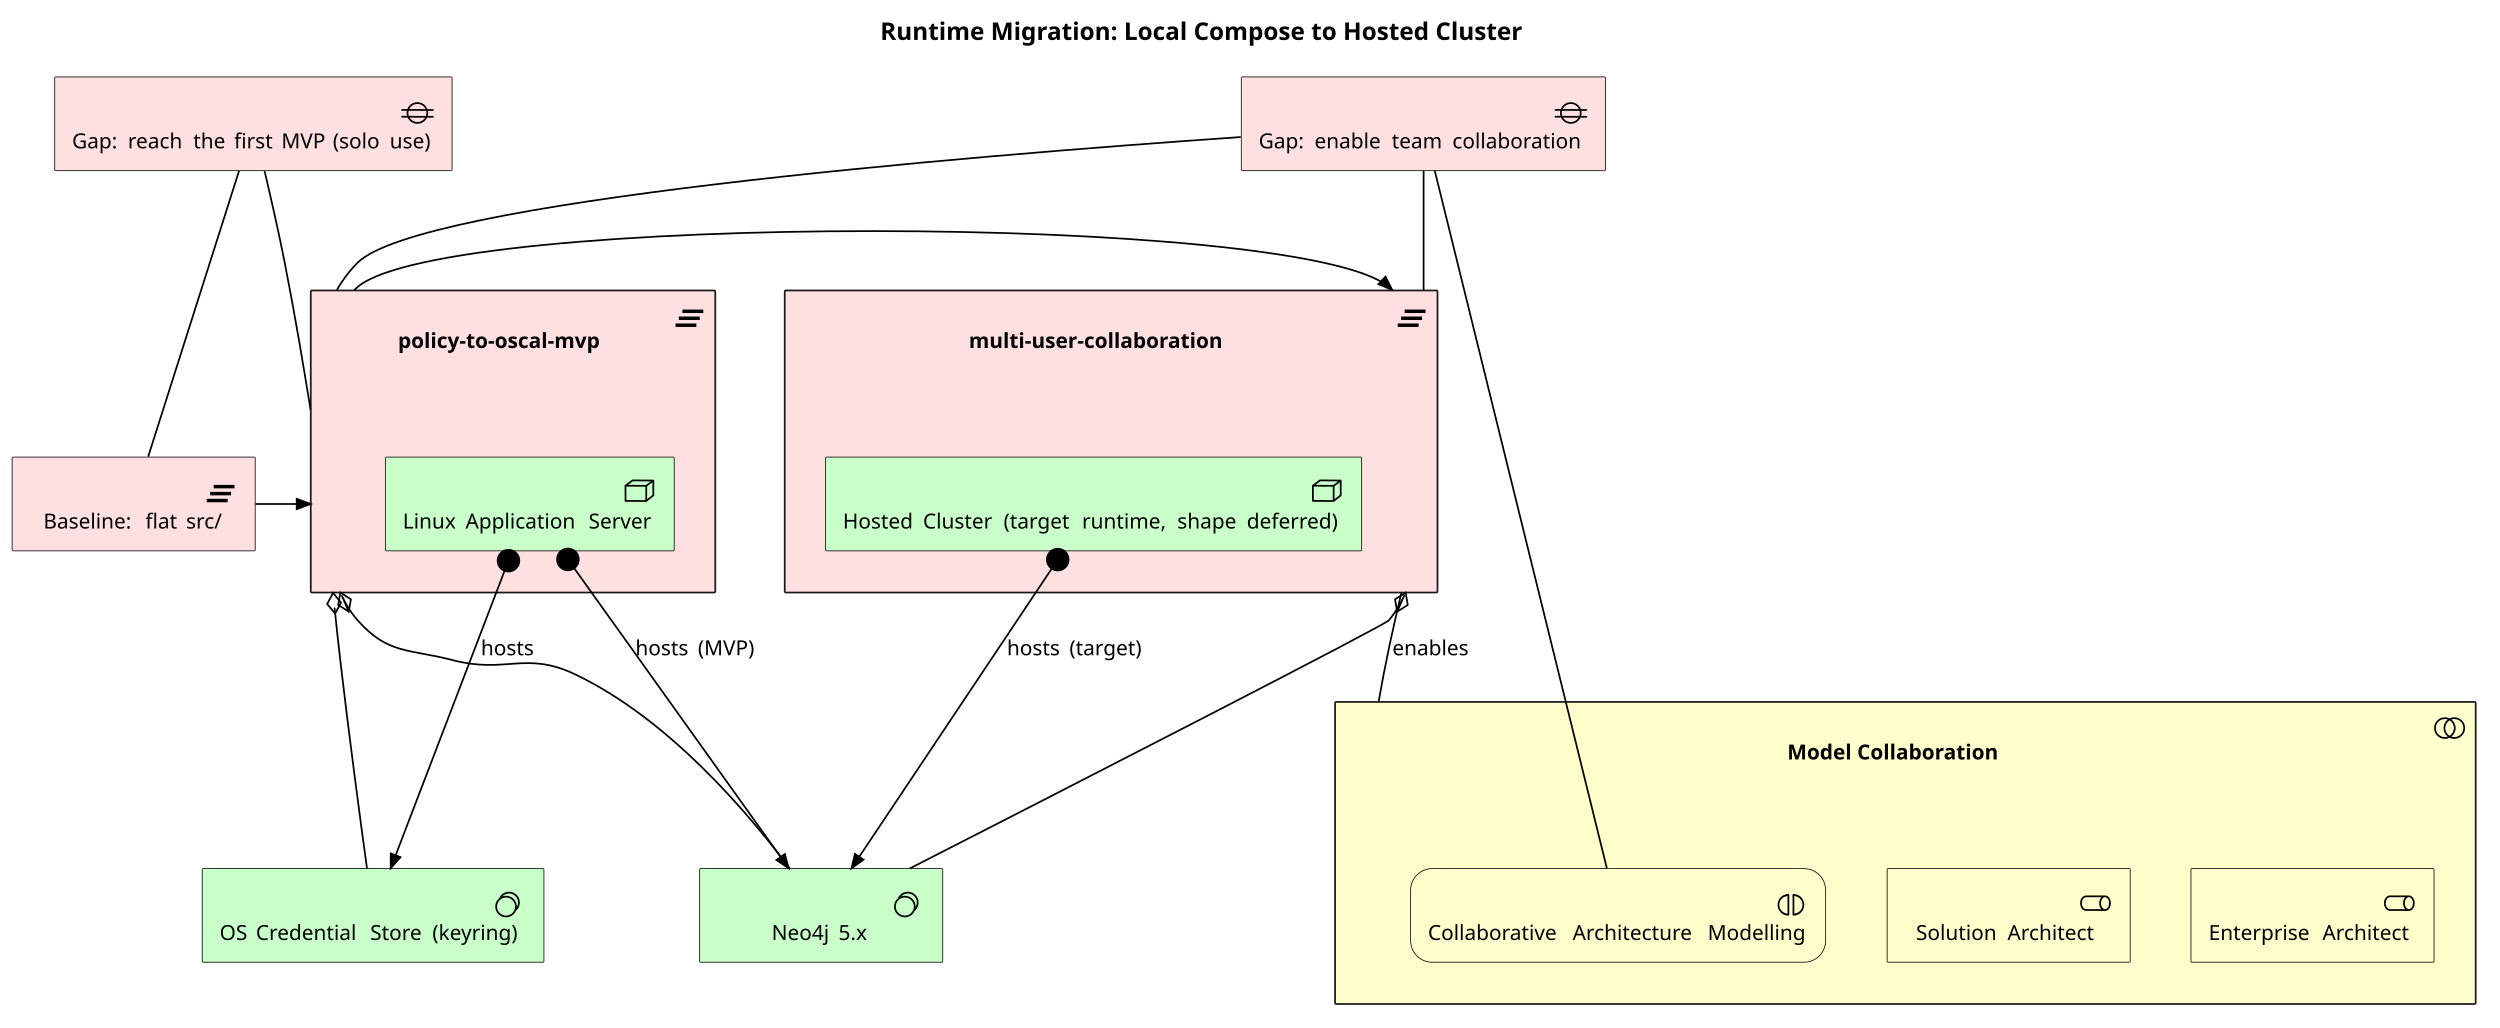
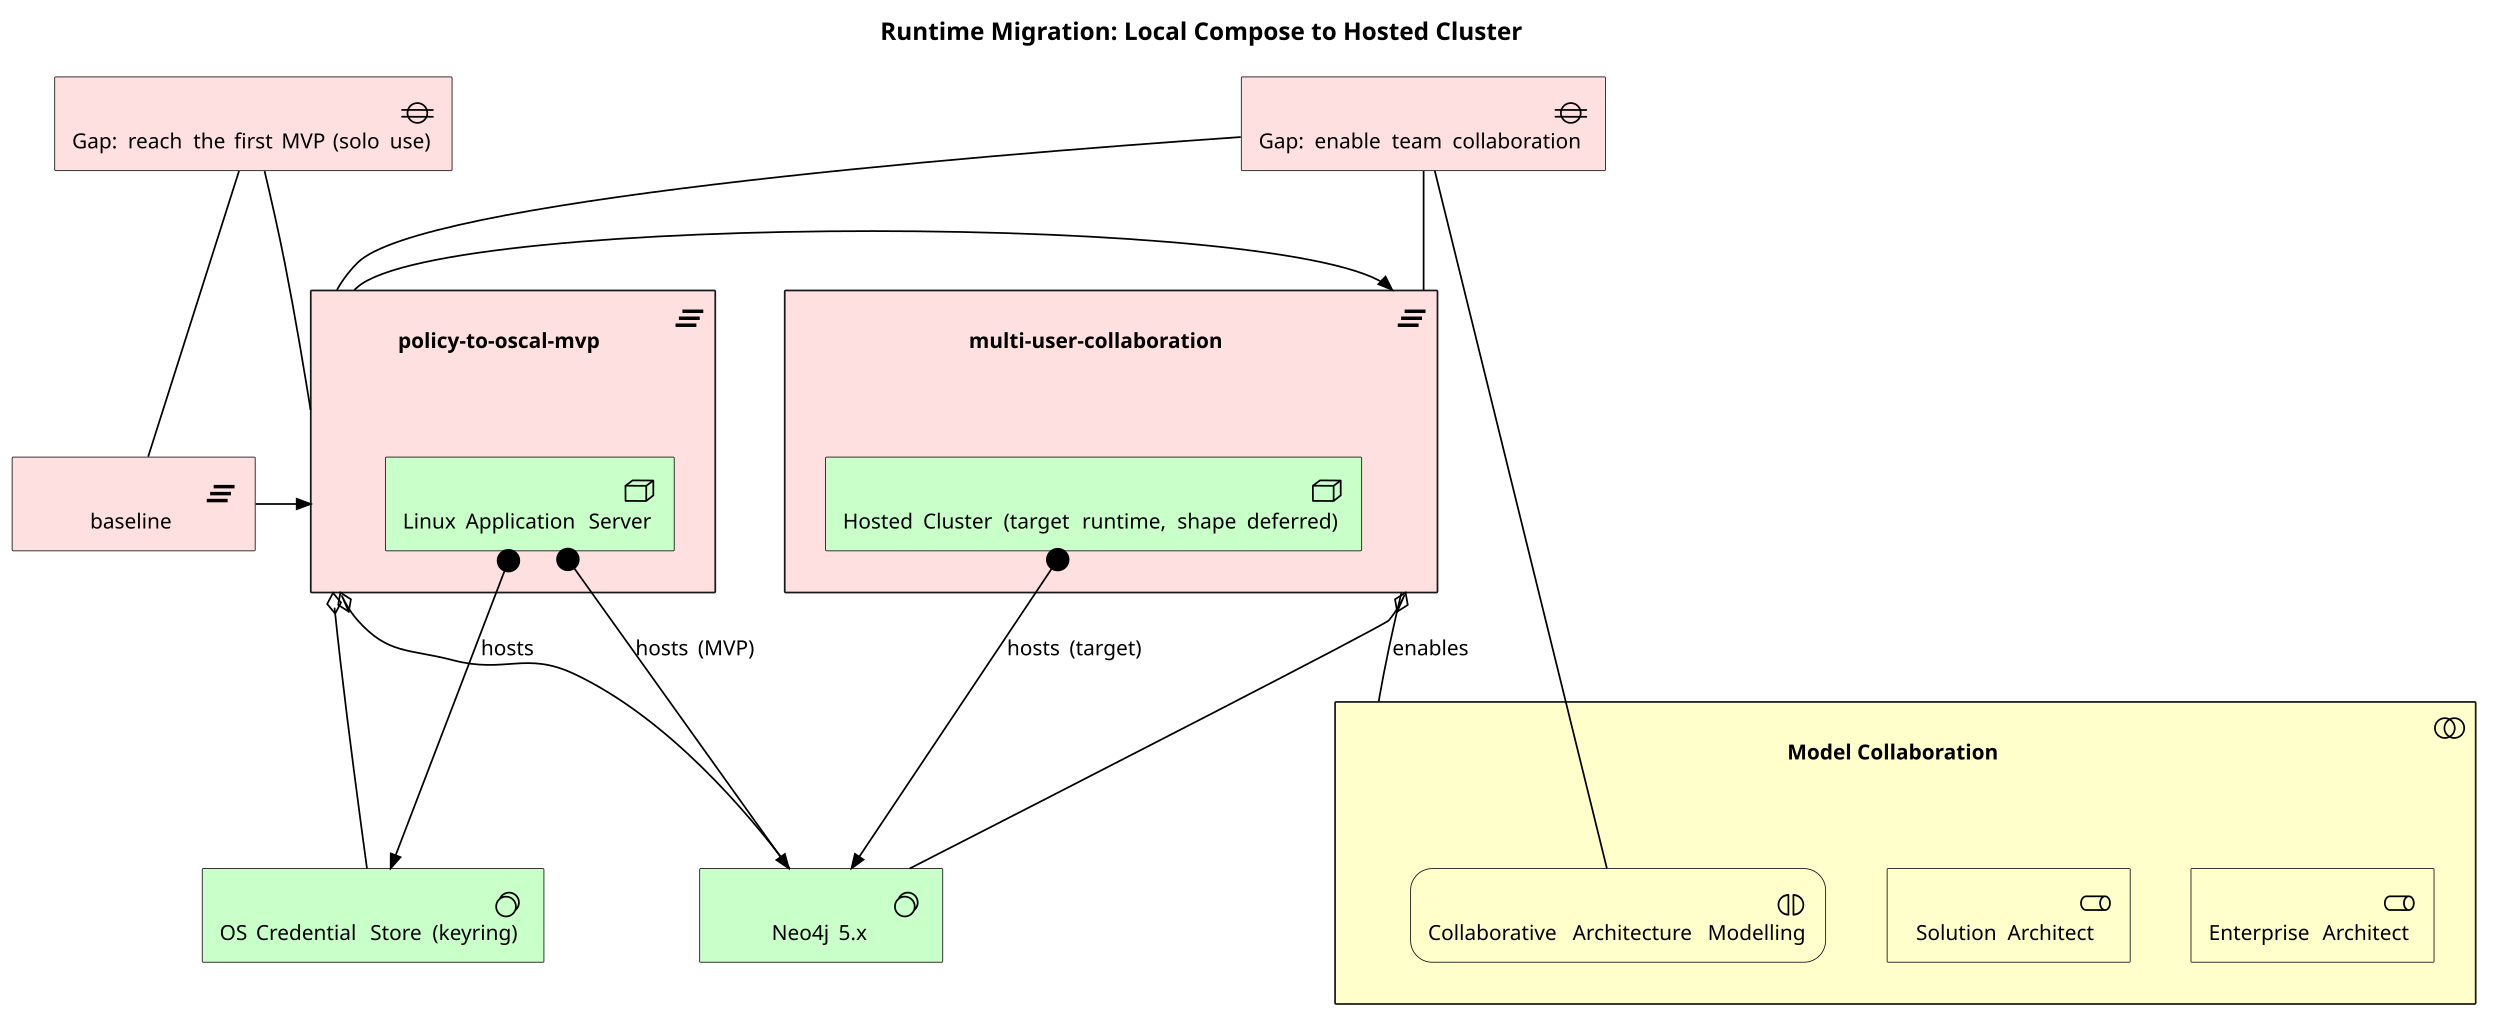
<svg xmlns="http://www.w3.org/2000/svg" version="1.1" data-diagram-type="DESCRIPTION" style="width:1440px;height:592px;background:#FFFFFF;" width="1440px" height="592px" viewBox="0 0 1440 592" zoomAndPan="magnify" preserveAspectRatio="none" contentStyleType="text/css">
  <defs />
  <g font-family="sans-serif" lengthAdjust="spacing">
    <g class="title" data-source-line="3">
      <text x="507.002" y="22.995" fill="#000" font-size="14" textLength="418.995" font-weight="700">Runtime Migration: Local Compose to Hosted Cluster</text>
    </g>
    <g class="cluster" data-qualified-name="e_id2aa180bf48e258" id="ent0001" data-source-line="121">
      <rect x="769" y="404.297" width="657" height="174" fill="#FFC" style="stroke:#181818;stroke-width:1;" rx="0.5" ry="0.5" />
      <path d="M1408.191,413.157 A0.5,0.5 0 0 0 1408.17,413.167 A0.5,0.5 0 0 0 1408.15,413.159 C1404.731,413.206 1401.985,416.023 1402.025,419.442 C1402.066,422.862 1404.879,425.612 1408.298,425.577 C1409.254,425.567 1410.158,425.341 1410.964,424.945 C1411.807,425.359 1412.755,425.588 1413.756,425.577 C1417.175,425.542 1419.93,422.735 1419.9,419.315 C1419.871,415.896 1417.068,413.134 1413.648,413.157 A0.5,0.5 0 0 0 1413.635,413.171 A0.5,0.5 0 0 0 1413.607,413.159 C1412.659,413.172 1411.763,413.398 1410.963,413.791 C1410.127,413.379 1409.185,413.15 1408.191,413.157 M1413.633,414.148 A0.5,0.5 0 0 0 1413.656,414.158 C1416.536,414.138 1418.876,416.444 1418.9,419.324 C1418.925,422.203 1416.624,424.548 1413.744,424.578 C1413.135,424.584 1412.549,424.486 1412.004,424.3 C1413.5,423.153 1414.46,421.342 1414.443,419.315 C1414.426,417.328 1413.472,415.563 1412.004,414.437 C1412.511,414.264 1413.055,414.167 1413.621,414.16 A0.5,0.5 0 0 0 1413.632,414.148 M1408.183,414.152 A0.5,0.5 0 0 0 1408.199,414.158 C1408.803,414.154 1409.384,414.252 1409.924,414.436 C1408.42,415.587 1407.458,417.408 1407.482,419.442 C1407.506,421.423 1408.459,423.179 1409.922,424.299 C1409.409,424.474 1408.86,424.572 1408.287,424.578 C1405.407,424.607 1403.06,422.31 1403.025,419.431 C1402.991,416.551 1405.285,414.199 1408.164,414.16 A0.5,0.5 0 0 0 1408.183,414.152 M1410.964,414.926 C1412.44,415.834 1413.427,417.459 1413.443,419.324 C1413.459,421.221 1412.465,422.886 1410.962,423.81 C1409.491,422.906 1408.505,421.29 1408.482,419.431 C1408.46,417.527 1409.455,415.853 1410.964,414.926" fill="#000" />
      <text x="1029.467" y="437.436" fill="#000" font-size="12" textLength="136.066" font-weight="700" font-family="Verdana">Model Collaboration</text>
    </g>
    <g class="cluster" data-qualified-name="e_id5024d2087dac51" id="ent0010" data-source-line="320">
      <rect x="452" y="167.297" width="376" height="174" fill="#FFE0E0" style="stroke:#181818;stroke-width:1;" rx="0.5" ry="0.5" />
      <path d="M809.073,178.297 L809.073,180.297 L821.092,180.297 L821.092,178.297 M807.038,182.318 L807.038,184.318 L819.058,184.318 L819.058,182.318 M805.096,186.318 L805.096,188.319 L817.117,188.319 L817.117,186.318" fill="#000" />
      <text x="558.06" y="200.436" fill="#000" font-size="12" textLength="163.881" font-weight="700" font-family="Verdana">multi-user-collaboration</text>
    </g>
    <g class="cluster" data-qualified-name="e_idb94c55ad2a0756" id="ent0012" data-source-line="320">
      <rect x="179" y="167.297" width="233" height="174" fill="#FFE0E0" style="stroke:#181818;stroke-width:1;" rx="0.5" ry="0.5" />
      <path d="M393.073,178.297 L393.073,180.297 L405.092,180.297 L405.092,178.297 M391.038,182.318 L391.038,184.318 L403.058,184.318 L403.058,182.318 M389.096,186.318 L389.096,188.319 L401.117,188.319 L401.117,186.318" fill="#000" />
      <text x="229.228" y="200.436" fill="#000" font-size="12" textLength="132.545" font-weight="700" font-family="Verdana">policy-to-oscal-mvp</text>
    </g>
    <g class="entity" data-qualified-name="e_id2aa180bf48e258.e_id2b5394f913985a" id="ent0002" data-source-line="117">
      <rect x="1262" y="500.297" width="140" height="53.969" fill="#FFC" style="stroke:#181818;stroke-width:0.5;" rx="0.5" ry="0.5" />
      <path d="M1387.445,515.771 L1376.582,515.779 A0.5,0.5 0 0 0 1376.572,515.779 C1375.584,515.797 1374.711,516.346 1374.111,517.156 C1373.512,517.966 1373.159,519.044 1373.158,520.224 C1373.158,521.404 1373.51,522.484 1374.109,523.294 C1374.709,524.105 1375.58,524.654 1376.569,524.673 A0.5,0.5 0 0 0 1376.578,524.673 A0.5,0.5 0 0 0 1376.588,524.673 L1387.51,524.683 L1387.51,524.682 C1388.335,524.68 1389.153,524.27 1389.77,523.517 A0.5,0.5 0 0 0 1389.789,523.453 A0.5,0.5 0 0 0 1389.849,523.417 C1391.145,521.725 1391.21,519.073 1390.016,517.269 C1389.418,516.367 1388.566,515.83 1387.668,515.774 C1387.615,515.771 1387.562,515.772 1387.51,515.772 L1387.51,515.771 L1387.448,515.771 C1387.447,515.771 1387.445,515.771 1387.445,515.771 M1387.51,516.77 C1387.542,516.77 1387.574,516.771 1387.606,516.773 C1388.153,516.807 1388.722,517.125 1389.182,517.82 C1390.102,519.21 1390.037,521.529 1389.057,522.808 A0.5,0.5 0 0 0 1389.043,522.859 A0.5,0.5 0 0 0 1388.996,522.884 C1388.534,523.449 1388.016,523.685 1387.51,523.683 L1387.507,523.683 C1387.465,523.683 1387.422,523.68 1387.379,523.677 C1386.832,523.63 1386.263,523.298 1385.81,522.591 C1384.904,521.177 1385,518.86 1385.992,517.607 C1386.439,517.043 1386.946,516.79 1387.442,516.771 L1387.51,516.771 M1385.391,516.772 C1385.329,516.84 1385.268,516.912 1385.209,516.986 C1383.89,518.651 1383.796,521.302 1384.967,523.13 C1385.096,523.332 1385.238,523.516 1385.39,523.681 L1376.588,523.673 L1376.588,523.673 C1375.956,523.661 1375.37,523.317 1374.914,522.701 C1374.458,522.084 1374.158,521.203 1374.159,520.224 C1374.159,519.245 1374.458,518.366 1374.914,517.749 C1375.37,517.133 1375.958,516.79 1376.59,516.778" fill="#000" />
      <text x="1272.193" y="541.436" fill="#000" font-size="12" textLength="61.729" font-family="Verdana">Enterprise</text>
      <text x="1333.922" y="541.436" fill="#000" font-size="12" font-family="Verdana"> </text>
      <text x="1337.736" y="541.436" fill="#000" font-size="12" textLength="54.07" font-family="Verdana">Architect</text>
    </g>
    <g class="entity" data-qualified-name="e_id2aa180bf48e258.e_ide2cb7f3efa6256" id="ent0003" data-source-line="117">
      <rect x="1087" y="500.297" width="140" height="53.969" fill="#FFC" style="stroke:#181818;stroke-width:0.5;" rx="0.5" ry="0.5" />
      <path d="M1212.445,515.771 L1201.582,515.779 A0.5,0.5 0 0 0 1201.572,515.779 C1200.584,515.797 1199.711,516.346 1199.111,517.156 C1198.512,517.966 1198.159,519.044 1198.158,520.224 C1198.158,521.404 1198.51,522.484 1199.109,523.294 C1199.709,524.105 1200.58,524.654 1201.569,524.673 A0.5,0.5 0 0 0 1201.578,524.673 A0.5,0.5 0 0 0 1201.588,524.673 L1212.51,524.683 L1212.51,524.682 C1213.335,524.68 1214.153,524.27 1214.77,523.517 A0.5,0.5 0 0 0 1214.789,523.453 A0.5,0.5 0 0 0 1214.849,523.417 C1216.145,521.725 1216.21,519.073 1215.016,517.269 C1214.418,516.367 1213.566,515.83 1212.668,515.774 C1212.615,515.771 1212.562,515.772 1212.51,515.772 L1212.51,515.771 L1212.448,515.771 C1212.447,515.771 1212.445,515.771 1212.445,515.771 M1212.51,516.77 C1212.542,516.77 1212.574,516.771 1212.606,516.773 C1213.153,516.807 1213.722,517.125 1214.182,517.82 C1215.102,519.21 1215.037,521.529 1214.057,522.808 A0.5,0.5 0 0 0 1214.043,522.859 A0.5,0.5 0 0 0 1213.996,522.884 C1213.534,523.449 1213.016,523.685 1212.51,523.683 L1212.507,523.683 C1212.465,523.683 1212.422,523.68 1212.379,523.677 C1211.832,523.63 1211.263,523.298 1210.81,522.591 C1209.904,521.177 1210,518.86 1210.992,517.607 C1211.439,517.043 1211.946,516.79 1212.442,516.771 L1212.51,516.771 M1210.391,516.772 C1210.329,516.84 1210.268,516.912 1210.209,516.986 C1208.89,518.651 1208.796,521.302 1209.967,523.13 C1210.096,523.332 1210.238,523.516 1210.39,523.681 L1201.588,523.673 L1201.588,523.673 C1200.956,523.661 1200.37,523.317 1199.914,522.701 C1199.458,522.084 1199.158,521.203 1199.159,520.224 C1199.159,519.245 1199.458,518.366 1199.914,517.749 C1200.37,517.133 1200.958,516.79 1201.59,516.778" fill="#000" />
      <text x="1103.615" y="541.436" fill="#000" font-size="12" textLength="48.885" font-family="Verdana">Solution</text>
      <text x="1152.5" y="541.436" fill="#000" font-size="12" font-family="Verdana"> </text>
      <text x="1156.314" y="541.436" fill="#000" font-size="12" textLength="54.07" font-family="Verdana">Architect</text>
    </g>
    <g class="entity" data-qualified-name="e_id2aa180bf48e258.e_ida5ff14a2a5eb53" id="ent0004" data-source-line="133">
      <rect x="812.5" y="500.297" width="239.053" height="53.969" fill="#FFC" style="stroke:#181818;stroke-width:0.5;" rx="12.5" ry="12.5" />
      <path d="M1030.113,514.967 C1027.888,514.963 1025.831,516.151 1024.72,518.078 C1023.61,520.006 1023.616,522.381 1024.736,524.303 C1025.856,526.225 1027.919,527.402 1030.144,527.387 A0.5,0.5 0 0 0 1030.64,526.883 L1030.601,521.176 L1030.612,515.469 A0.5,0.5 0 0 0 1030.113,514.967 M1032.988,514.967 A0.5,0.5 0 0 0 1032.49,515.471 L1032.529,521.178 L1032.517,526.887 A0.5,0.5 0 0 0 1033.017,527.387 C1035.241,527.391 1037.299,526.205 1038.409,524.277 C1039.52,522.35 1039.516,519.973 1038.396,518.051 C1037.276,516.129 1035.212,514.952 1032.987,514.967 M1033.493,516.098 C1035.153,516.256 1036.681,517.095 1037.531,518.555 C1038.471,520.168 1038.477,522.159 1037.544,523.778 C1036.701,525.241 1035.178,526.088 1033.519,526.254 L1033.529,521.178 A0.5,0.5 0 0 0 1033.529,521.174 M1029.611,516.1 L1029.601,521.176 A0.5,0.5 0 0 0 1029.601,521.182 L1029.636,526.256 C1027.977,526.098 1026.449,525.259 1025.599,523.799 C1024.659,522.185 1024.655,520.195 1025.587,518.577 C1026.431,517.113 1027.952,516.267 1029.611,516.1" fill="#000" />
      <text x="822.5" y="541.436" fill="#000" font-size="12" textLength="79.512" font-family="Verdana">Collaborative</text>
      <text x="902.012" y="541.436" fill="#000" font-size="12" font-family="Verdana"> </text>
      <text x="905.826" y="541.436" fill="#000" font-size="12" textLength="73.992" font-family="Verdana">Architecture</text>
      <text x="979.818" y="541.436" fill="#000" font-size="12" font-family="Verdana"> </text>
      <text x="983.633" y="541.436" fill="#000" font-size="12" textLength="57.92" font-family="Verdana">Modelling</text>
    </g>
    <g class="entity" data-qualified-name="e_id5024d2087dac51.e_id77a3094245ca50" id="ent0011" data-source-line="203">
      <rect x="475.5" y="263.297" width="308.803" height="53.969" fill="#C9FFC9" style="stroke:#181818;stroke-width:0.5;" rx="0.5" ry="0.5" />
      <path d="M760.326,276.197 A0.5,0.5 0 0 0 760.021,276.296 L755.92,279.371 L755.906,279.382 L755.906,279.383 A0.5,0.5 0 0 0 755.705,279.785 L755.752,288.533 A0.5,0.5 0 0 0 756.25,289.029 L768.177,289.076 A0.5,0.5 0 0 0 768.613,288.824 L772.556,285.744 A0.5,0.5 0 0 0 772.747,285.349 L772.747,276.789 A0.5,0.5 0 0 0 772.251,276.288 M760.486,277.197 L770.76,277.277 L768.015,279.329 L757.698,279.288 M771.748,277.788 L771.748,285.105 L768.679,287.504 L768.679,280.079 M756.707,280.284 L767.679,280.328 L767.679,288.074 L756.749,288.031" fill="#000" />
      <text x="485.5" y="304.436" fill="#000" font-size="12" textLength="42.322" font-family="Verdana">Hosted</text>
      <text x="527.822" y="304.436" fill="#000" font-size="12" font-family="Verdana"> </text>
      <text x="531.637" y="304.436" fill="#000" font-size="12" textLength="42.592" font-family="Verdana">Cluster</text>
      <text x="574.229" y="304.436" fill="#000" font-size="12" font-family="Verdana"> </text>
      <text x="578.043" y="304.436" fill="#000" font-size="12" textLength="41.379" font-family="Verdana">(target</text>
      <text x="619.422" y="304.436" fill="#000" font-size="12" font-family="Verdana"> </text>
      <text x="623.236" y="304.436" fill="#000" font-size="12" textLength="51.07" font-family="Verdana">runtime,</text>
      <text x="674.307" y="304.436" fill="#000" font-size="12" font-family="Verdana"> </text>
      <text x="678.121" y="304.436" fill="#000" font-size="12" textLength="36.211" font-family="Verdana">shape</text>
      <text x="714.332" y="304.436" fill="#000" font-size="12" font-family="Verdana"> </text>
      <text x="718.146" y="304.436" fill="#000" font-size="12" textLength="56.156" font-family="Verdana">deferred)</text>
    </g>
    <g class="entity" data-qualified-name="e_idb94c55ad2a0756.e_id87c8b07cea4751" id="ent0013" data-source-line="203">
      <rect x="222" y="263.297" width="166.361" height="53.969" fill="#C9FFC9" style="stroke:#181818;stroke-width:0.5;" rx="0.5" ry="0.5" />
      <path d="M364.384,276.197 A0.5,0.5 0 0 0 364.08,276.296 L359.979,279.371 L359.964,279.382 L359.965,279.383 A0.5,0.5 0 0 0 359.763,279.785 L359.81,288.533 A0.5,0.5 0 0 0 360.309,289.029 L372.236,289.076 A0.5,0.5 0 0 0 372.672,288.824 L376.615,285.744 A0.5,0.5 0 0 0 376.806,285.349 L376.806,276.789 A0.5,0.5 0 0 0 376.31,276.288 M364.545,277.197 L374.819,277.277 L372.074,279.329 L361.757,279.288 M375.807,277.788 L375.807,285.105 L372.738,287.504 L372.738,280.079 M360.766,280.284 L371.738,280.328 L371.738,288.074 L360.808,288.031" fill="#000" />
      <text x="232" y="304.436" fill="#000" font-size="12" textLength="32.332" font-family="Verdana">Linux</text>
      <text x="264.332" y="304.436" fill="#000" font-size="12" font-family="Verdana"> </text>
      <text x="268.146" y="304.436" fill="#000" font-size="12" textLength="67.049" font-family="Verdana">Application</text>
      <text x="335.195" y="304.436" fill="#000" font-size="12" font-family="Verdana"> </text>
      <text x="339.01" y="304.436" fill="#000" font-size="12" textLength="39.352" font-family="Verdana">Server</text>
    </g>
    <g class="entity" data-qualified-name="e_id4accde76fa5858" id="ent0005" data-source-line="320">
      <rect x="7" y="263.297" width="140" height="53.969" fill="#FFE0E0" style="stroke:#181818;stroke-width:0.5;" rx="0.5" ry="0.5" />
      <path d="M123.073,279.297 L123.073,281.297 L135.092,281.297 L135.092,279.297 M121.038,283.318 L121.038,285.318 L133.058,285.318 L133.058,283.318 M119.096,287.318 L119.096,289.319 L131.117,289.319 L131.117,287.318" fill="#000" />
-       <text x="25.004" y="304.436" fill="#000" font-size="12" textLength="54.92" font-family="Verdana">Baseline:</text>
-       <text x="79.924" y="304.436" fill="#000" font-size="12" font-family="Verdana"> </text>
-       <text x="83.738" y="304.436" fill="#000" font-size="12" textLength="19.617" font-family="Verdana">flat</text>
-       <text x="103.355" y="304.436" fill="#000" font-size="12" font-family="Verdana"> </text>
-       <text x="107.17" y="304.436" fill="#000" font-size="12" textLength="21.826" font-family="Verdana">src/</text>
+       <text x="51.869" y="304.436" fill="#000" font-size="12" textLength="50.262" font-family="Verdana">baseline</text>
    </g>
    <g class="entity" data-qualified-name="e_id625e631f1f715e" id="ent0006" data-source-line="210">
      <rect x="403" y="500.297" width="140" height="53.969" fill="#C9FFC9" style="stroke:#181818;stroke-width:0.5;" rx="0.5" ry="0.5" />
      <path d="M522.99,513.647 C520.465,513.609 518.171,515.106 517.184,517.418 C515.81,518.574 514.944,520.313 514.967,522.245 C515.008,525.664 517.82,528.416 521.24,528.381 C523.772,528.355 525.94,526.808 526.882,524.618 A0.5,0.5 0 0 0 526.894,524.608 C528.876,522.94 529.615,520.212 528.746,517.772 C527.877,515.332 525.58,513.686 522.99,513.647 M522.975,514.647 C525.15,514.68 527.073,516.058 527.803,518.108 C528.333,519.597 528.152,521.209 527.375,522.517 C527.382,522.385 527.386,522.252 527.384,522.118 C527.355,518.698 524.552,515.938 521.132,515.961 A0.5,0.5 0 0 0 521.113,515.969 A0.5,0.5 0 0 0 521.091,515.961 C520.377,515.971 519.692,516.102 519.055,516.334 C520.041,515.259 521.456,514.624 522.974,514.647 M521.123,516.954 A0.5,0.5 0 0 0 521.141,516.962 C524.02,516.942 526.36,519.248 526.385,522.128 C526.409,525.007 524.108,527.352 521.228,527.382 C518.349,527.411 516.001,525.113 515.967,522.233 C515.948,520.645 516.637,519.217 517.742,518.249 A0.5,0.5 0 0 0 518.007,518.031 C518.866,517.374 519.938,516.978 521.105,516.962 A0.5,0.5 0 0 0 521.123,516.954" fill="#000" />
      <text x="444.482" y="541.436" fill="#000" font-size="12" textLength="34.67" font-family="Verdana">Neo4j</text>
      <text x="479.152" y="541.436" fill="#000" font-size="12" font-family="Verdana"> </text>
      <text x="482.967" y="541.436" fill="#000" font-size="12" textLength="18.551" font-family="Verdana">5.x</text>
    </g>
    <g class="entity" data-qualified-name="e_id35bf5bb401c95c" id="ent0007" data-source-line="210">
      <rect x="116.5" y="500.297" width="196.801" height="53.969" fill="#C9FFC9" style="stroke:#181818;stroke-width:0.5;" rx="0.5" ry="0.5" />
      <path d="M293.291,513.647 C290.765,513.609 288.472,515.106 287.485,517.418 C286.111,518.574 285.244,520.313 285.268,522.245 C285.308,525.664 288.121,528.416 291.541,528.381 C294.073,528.355 296.241,526.808 297.183,524.618 A0.5,0.5 0 0 0 297.195,524.608 C299.177,522.94 299.916,520.212 299.047,517.772 C298.178,515.332 295.881,513.686 293.291,513.647 M293.275,514.647 C295.451,514.68 297.373,516.058 298.103,518.108 C298.634,519.597 298.453,521.209 297.676,522.517 C297.683,522.385 297.686,522.252 297.685,522.118 C297.656,518.698 294.853,515.938 291.433,515.961 A0.5,0.5 0 0 0 291.414,515.969 A0.5,0.5 0 0 0 291.392,515.961 C290.677,515.971 289.992,516.102 289.356,516.334 C290.342,515.259 291.757,514.624 293.275,514.647 M291.424,516.954 A0.5,0.5 0 0 0 291.441,516.962 C294.321,516.942 296.661,519.248 296.685,522.128 C296.71,525.007 294.409,527.352 291.529,527.382 C288.649,527.411 286.302,525.113 286.267,522.233 C286.248,520.645 286.938,519.217 288.043,518.249 A0.5,0.5 0 0 0 288.308,518.031 C289.167,517.374 290.238,516.978 291.406,516.962 A0.5,0.5 0 0 0 291.424,516.954" fill="#000" />
      <text x="126.5" y="541.436" fill="#000" font-size="12" textLength="17.063" font-family="Verdana">OS</text>
      <text x="143.563" y="541.436" fill="#000" font-size="12" font-family="Verdana"> </text>
      <text x="147.377" y="541.436" fill="#000" font-size="12" textLength="62.027" font-family="Verdana">Credential</text>
      <text x="209.404" y="541.436" fill="#000" font-size="12" font-family="Verdana"> </text>
      <text x="213.219" y="541.436" fill="#000" font-size="12" textLength="31.98" font-family="Verdana">Store</text>
      <text x="245.199" y="541.436" fill="#000" font-size="12" font-family="Verdana"> </text>
      <text x="249.014" y="541.436" fill="#000" font-size="12" textLength="54.287" font-family="Verdana">(keyring)</text>
    </g>
    <g class="entity" data-qualified-name="e_id4b156310597055" id="ent0008" data-source-line="323">
      <rect x="31.5" y="44.297" width="228.887" height="53.969" fill="#FFE0E0" style="stroke:#181818;stroke-width:0.5;" rx="0.5" ry="0.5" />
      <path d="M240.365,58.867 A0.5,0.5 0 0 0 240.343,58.877 A0.5,0.5 0 0 0 240.324,58.869 C237.727,58.904 235.518,60.538 234.623,62.82 L231.554,62.812 A0.5,0.5 0 0 0 231.052,63.31 A0.5,0.5 0 0 0 231.552,63.812 L234.326,63.819 C234.237,64.249 234.193,64.695 234.199,65.152 C234.205,65.704 234.284,66.239 234.426,66.748 L231.554,66.74 A0.5,0.5 0 0 0 231.052,67.24 A0.5,0.5 0 0 0 231.552,67.739 L234.802,67.748 C235.813,69.86 237.982,71.312 240.472,71.287 C242.905,71.262 245.002,69.832 245.999,67.778 L249.376,67.787 A0.5,0.5 0 0 0 249.878,67.289 A0.5,0.5 0 0 0 249.379,66.787 L246.381,66.779 C246.541,66.221 246.624,65.632 246.619,65.023 C246.615,64.622 246.574,64.23 246.498,63.851 L249.377,63.859 A0.5,0.5 0 0 0 249.878,63.359 A0.5,0.5 0 0 0 249.379,62.859 L246.206,62.851 C245.303,60.508 243.019,58.849 240.365,58.867 M240.363,59.857 A0.5,0.5 0 0 0 240.372,59.867 C242.47,59.853 244.282,61.072 245.121,62.848 L235.707,62.823 C236.535,61.095 238.288,59.895 240.337,59.867 A0.5,0.5 0 0 0 240.363,59.857 M235.35,63.822 L245.474,63.848 C245.565,64.228 245.615,64.625 245.618,65.033 C245.623,65.644 245.524,66.23 245.337,66.776 L235.471,66.75 C235.3,66.244 235.205,65.702 235.198,65.138 C235.193,64.684 235.245,64.243 235.349,63.822 M235.933,67.751 L244.869,67.775 C243.967,69.266 242.336,70.268 240.46,70.287 C238.537,70.306 236.852,69.288 235.933,67.751" fill="#000" />
      <text x="41.5" y="85.436" fill="#000" font-size="12" textLength="28.313" font-family="Verdana">Gap:</text>
      <text x="69.813" y="85.436" fill="#000" font-size="12" font-family="Verdana"> </text>
      <text x="73.627" y="85.436" fill="#000" font-size="12" textLength="33.873" font-family="Verdana">reach</text>
      <text x="107.5" y="85.436" fill="#000" font-size="12" font-family="Verdana"> </text>
      <text x="111.314" y="85.436" fill="#000" font-size="12" textLength="19.693" font-family="Verdana">the</text>
      <text x="131.008" y="85.436" fill="#000" font-size="12" font-family="Verdana"> </text>
      <text x="134.822" y="85.436" fill="#000" font-size="12" textLength="23.449" font-family="Verdana">first</text>
      <text x="158.271" y="85.436" fill="#000" font-size="12" font-family="Verdana"> </text>
      <text x="162.086" y="85.436" fill="#000" font-size="12" textLength="25.799" font-family="Verdana">MVP</text>
      <text x="187.885" y="85.436" fill="#000" font-size="12" font-family="Verdana"> </text>
      <text x="191.699" y="85.436" fill="#000" font-size="12" textLength="28.951" font-family="Verdana">(solo</text>
      <text x="220.65" y="85.436" fill="#000" font-size="12" font-family="Verdana"> </text>
      <text x="224.465" y="85.436" fill="#000" font-size="12" textLength="25.922" font-family="Verdana">use)</text>
    </g>
    <g class="entity" data-qualified-name="e_idd9da54d5550b52" id="ent0009" data-source-line="323">
      <rect x="715" y="44.297" width="209.756" height="53.969" fill="#FFE0E0" style="stroke:#181818;stroke-width:0.5;" rx="0.5" ry="0.5" />
      <path d="M904.734,58.867 A0.5,0.5 0 0 0 904.712,58.877 A0.5,0.5 0 0 0 904.693,58.869 C902.096,58.904 899.887,60.538 898.993,62.82 L895.924,62.812 A0.5,0.5 0 0 0 895.421,63.31 A0.5,0.5 0 0 0 895.921,63.812 L898.695,63.819 C898.606,64.249 898.562,64.695 898.568,65.152 C898.574,65.704 898.653,66.239 898.795,66.748 L895.924,66.74 A0.5,0.5 0 0 0 895.421,67.24 A0.5,0.5 0 0 0 895.921,67.739 L899.171,67.748 C900.182,69.86 902.351,71.312 904.841,71.287 C907.274,71.262 909.372,69.832 910.369,67.778 L913.746,67.787 A0.5,0.5 0 0 0 914.247,67.289 A0.5,0.5 0 0 0 913.748,66.787 L910.751,66.779 C910.91,66.221 910.993,65.632 910.988,65.023 C910.984,64.622 910.943,64.23 910.867,63.851 L913.746,63.859 A0.5,0.5 0 0 0 914.247,63.359 A0.5,0.5 0 0 0 913.748,62.859 L910.575,62.851 C909.672,60.508 907.388,58.849 904.734,58.867 M904.732,59.857 A0.5,0.5 0 0 0 904.742,59.867 C906.839,59.853 908.651,61.072 909.49,62.848 L900.076,62.823 C900.904,61.095 902.657,59.895 904.706,59.867 A0.5,0.5 0 0 0 904.732,59.857 M899.719,63.822 L909.843,63.848 C909.934,64.228 909.984,64.625 909.987,65.033 C909.993,65.644 909.893,66.23 909.706,66.776 L899.84,66.75 C899.669,66.244 899.574,65.702 899.567,65.138 C899.562,64.684 899.615,64.243 899.718,63.822 M900.303,67.751 L909.238,67.775 C908.336,69.266 906.705,70.268 904.829,70.287 C902.906,70.306 901.221,69.288 900.303,67.751" fill="#000" />
      <text x="725" y="85.436" fill="#000" font-size="12" textLength="28.313" font-family="Verdana">Gap:</text>
      <text x="753.313" y="85.436" fill="#000" font-size="12" font-family="Verdana"> </text>
      <text x="757.127" y="85.436" fill="#000" font-size="12" textLength="40.676" font-family="Verdana">enable</text>
      <text x="797.803" y="85.436" fill="#000" font-size="12" font-family="Verdana"> </text>
      <text x="801.617" y="85.436" fill="#000" font-size="12" textLength="31.131" font-family="Verdana">team</text>
      <text x="832.748" y="85.436" fill="#000" font-size="12" font-family="Verdana"> </text>
      <text x="836.563" y="85.436" fill="#000" font-size="12" textLength="78.193" font-family="Verdana">collaboration</text>
    </g>
    <g class="link" data-entity-1="ent0013" data-entity-2="ent0006" id="lnk14" data-source-line="349" data-link-type="dependency">
      <path d="M330.599,327.109 C362.889,372.279 417.287,448.369 449.647,493.629" style="stroke:#000;stroke-width:1;" fill="none" id="e_id87c8b07cea4751-e_id625e631f1f715e" />
      <ellipse cx="327.109" cy="322.228" rx="6" ry="6" fill="#000" style="stroke:#000;stroke-width:1.5;" />
      <polygon points="454.3,500.137,452.088,491.884,447.207,495.374,454.3,500.137" fill="#000" style="stroke:#000;stroke-width:1;stroke-linejoin:miter;stroke-miterlimit:10;" />
      <text x="366" y="377.436" fill="#000" font-size="12" textLength="32.156" font-family="Verdana">hosts</text>
      <text x="398.156" y="377.436" fill="#000" font-size="12" font-family="Verdana"> </text>
      <text x="401.971" y="377.436" fill="#000" font-size="12" textLength="35.162" font-family="Verdana">(MVP)</text>
    </g>
    <g class="link" data-entity-1="ent0011" data-entity-2="ent0006" id="lnk15" data-source-line="349" data-link-type="dependency">
      <path d="M605.933,327.325 C575.753,372.495 525.153,448.224 494.923,493.484" style="stroke:#000;stroke-width:1;" fill="none" id="e_id77a3094245ca50-e_id625e631f1f715e" />
      <ellipse cx="609.267" cy="322.336" rx="6" ry="6" fill="#000" style="stroke:#000;stroke-width:1.5;" />
      <polygon points="490.48,500.137,497.418,495.151,492.429,491.818,490.48,500.137" fill="#000" style="stroke:#000;stroke-width:1;stroke-linejoin:miter;stroke-miterlimit:10;" />
      <text x="580" y="377.436" fill="#000" font-size="12" textLength="32.156" font-family="Verdana">hosts</text>
      <text x="612.156" y="377.436" fill="#000" font-size="12" font-family="Verdana"> </text>
      <text x="615.971" y="377.436" fill="#000" font-size="12" textLength="46.061" font-family="Verdana">(target)</text>
    </g>
    <g class="link" data-entity-1="ent0013" data-entity-2="ent0007" id="lnk16" data-source-line="349" data-link-type="dependency">
      <path d="M290.728,328.553 C273.428,373.723 245.211,447.406 227.881,492.666" style="stroke:#000;stroke-width:1;" fill="none" id="e_id87c8b07cea4751-e_id35bf5bb401c95c" />
      <ellipse cx="292.874" cy="322.95" rx="6" ry="6" fill="#000" style="stroke:#000;stroke-width:1.5;" />
      <polygon points="225.02,500.137,230.682,493.739,225.079,491.593,225.02,500.137" fill="#000" style="stroke:#000;stroke-width:1;stroke-linejoin:miter;stroke-miterlimit:10;" />
      <text x="277" y="377.436" fill="#000" font-size="12" textLength="32.156" font-family="Verdana">hosts</text>
    </g>
    <g class="link" data-entity-1="ent0012" data-entity-2="ent0006" id="lnk17" data-source-line="349" data-link-type="aggregation">
      <path d="M200.867,352.308 C201.059,352.738 196.741,342.812 196.941,343.237 C197.741,344.939 198.604,346.609 199.537,348.232 C201.402,351.478 203.543,354.537 206,357.297 C223.62,377.087 235.36,373.617 261,380.297 C291.3,388.197 302.7,374.887 331,388.297 C384.74,413.757 430.7,467.827 454.85,500.217" style="stroke:#000;stroke-width:1;" fill="none" id="e_idb94c55ad2a0756-backto-e_id625e631f1f715e" />
      <polygon points="196.068,341.31,194.801,348.409,200.867,352.308,202.134,345.209,196.068,341.31" fill="none" style="stroke:#000;stroke-width:1;stroke-linejoin:miter;stroke-miterlimit:10;" />
      <text x="262" y="377.436" fill="#000" font-size="12" font-family="Verdana"> </text>
    </g>
    <g class="link" data-entity-1="ent0012" data-entity-2="ent0007" id="lnk18" data-source-line="349" data-link-type="aggregation">
      <path d="M193.038,353.449 C193.286,355.877 192.511,348.211 192.769,350.685 C193.798,360.579 194.895,370.732 196,380.297 C200.86,422.317 207.38,471.027 211.38,500.217" style="stroke:#000;stroke-width:1;" fill="none" id="e_idb94c55ad2a0756-backto-e_id35bf5bb401c95c" />
      <polygon points="191.826,341.51,188.453,347.884,193.038,353.449,196.412,347.076,191.826,341.51" fill="none" style="stroke:#000;stroke-width:1;stroke-linejoin:miter;stroke-miterlimit:10;" />
      <text x="197" y="377.436" fill="#000" font-size="12" font-family="Verdana"> </text>
    </g>
    <g class="link" data-entity-1="ent0010" data-entity-2="ent0006" id="lnk19" data-source-line="349" data-link-type="aggregation">
      <path d="M804.782,352.316 C804.589,352.749 809.095,342.528 808.894,342.958 C808.092,344.678 807.232,346.368 806.31,348.017 C804.466,351.315 802.374,354.444 800,357.297 C797.55,360.237 615.31,453.587 523.99,500.257" style="stroke:#000;stroke-width:1;" fill="none" id="e_id5024d2087dac51-backto-e_id625e631f1f715e" />
      <polygon points="809.629,341.339,803.547,345.212,804.782,352.316,810.865,348.443,809.629,341.339" fill="none" style="stroke:#000;stroke-width:1;stroke-linejoin:miter;stroke-miterlimit:10;" />
      <text x="782" y="377.436" fill="#000" font-size="12" font-family="Verdana"> </text>
    </g>
    <g class="link" data-entity-1="ent0005" data-entity-2="ent0012" id="lnk20" data-source-line="349" data-link-type="dependency">
      <path d="M147.29,290.297 C157.055,290.297 166.125,290.297 173.124,290.297 C174.873,290.297 176.494,290.297 177.963,290.297 C178.147,290.297 178.328,290.297 178.507,290.297 C178.596,290.297 178.685,290.297 178.773,290.297 C178.817,290.297 170.861,290.297 170.905,290.297" style="stroke:#000;stroke-width:1;" fill="none" id="e_id4accde76fa5858-to-e_idb94c55ad2a0756" />
      <polygon points="178.905,290.297,170.905,287.297,170.905,293.297,178.905,290.297" fill="#000" style="stroke:#000;stroke-width:1;stroke-linejoin:miter;stroke-miterlimit:10;" />
      <text x="165.32" y="284.436" fill="#000" font-size="12" font-family="Verdana"> </text>
    </g>
    <g class="link" data-entity-1="ent0012" data-entity-2="ent0010" id="lnk21" data-source-line="349" data-link-type="dependency">
      <path d="M204.14,166.967 C204.745,166.399 205.365,165.842 206,165.297 C256.05,122.277 749.78,122.477 800,165.297 C800.638,165.84 795.403,160.947 796.012,161.513" style="stroke:#000;stroke-width:1;" fill="none" id="e_idb94c55ad2a0756-to-e_id5024d2087dac51" />
      <polygon points="801.869,166.962,798.055,159.316,793.968,163.71,801.869,166.962" fill="#000" style="stroke:#000;stroke-width:1;stroke-linejoin:miter;stroke-miterlimit:10;" />
      <text x="206.5" y="140.436" fill="#000" font-size="12" font-family="Verdana"> </text>
    </g>
    <g class="link" data-entity-1="ent0008" data-entity-2="ent0005" id="lnk22" data-source-line="349" data-link-type="association">
      <path d="M137.68,98.477 C124.41,140.177 98.63,221.267 85.35,263.027" style="stroke:#000;stroke-width:1;" fill="none" id="e_id4b156310597055-e_id4accde76fa5858" />
      <text x="129" y="140.436" fill="#000" font-size="12" font-family="Verdana"> </text>
    </g>
    <g class="link" data-entity-1="ent0008" data-entity-2="ent0012" id="lnk23" data-source-line="349" data-link-type="association">
      <path d="M152.39,98.547 C156.02,113.877 160.52,133.627 164,151.297 C166.96,166.309 169.856,182.291 172.541,197.855 C173.883,205.636 175.172,213.314 176.39,220.714 C176.999,224.414 177.59,228.045 178.161,231.584 C178.304,232.469 178.445,233.348 178.586,234.222 C178.656,234.658 178.726,235.093 178.795,235.527 C178.83,235.743 178.864,235.96 178.899,236.176" style="stroke:#000;stroke-width:1;" fill="none" id="e_id4b156310597055-e_idb94c55ad2a0756" />
      <text x="164" y="140.436" fill="#000" font-size="12" font-family="Verdana"> </text>
    </g>
    <g class="link" data-entity-1="ent0009" data-entity-2="ent0012" id="lnk24" data-source-line="349" data-link-type="association">
      <path d="M714.68,78.937 C548.71,90.427 241.45,116.167 206,151.297 C203.295,153.978 200.851,156.852 198.646,159.884 C197.543,161.4 196.501,162.956 195.515,164.547 C195.022,165.343 194.544,166.147 194.079,166.96" style="stroke:#000;stroke-width:1;" fill="none" id="e_idd9da54d5550b52-e_idb94c55ad2a0756" />
      <text x="266" y="140.436" fill="#000" font-size="12" font-family="Verdana"> </text>
    </g>
    <g class="link" data-entity-1="ent0009" data-entity-2="ent0010" id="lnk25" data-source-line="349" data-link-type="association">
      <path d="M820,98.477 C820,112.679 820,131.448 820,151.675 C820,156.732 820,161.88 820,167.071" style="stroke:#000;stroke-width:1;" fill="none" id="e_idd9da54d5550b52-e_id5024d2087dac51" />
      <text x="821" y="140.436" fill="#000" font-size="12" font-family="Verdana"> </text>
    </g>
    <g class="link" data-entity-1="ent0010" data-entity-2="ent0001" id="lnk26" data-source-line="349" data-link-type="association">
      <path d="M807.222,341.413 C807.183,341.574 807.145,341.736 807.106,341.898 C806.952,342.545 806.797,343.195 806.642,343.848 C806.333,345.153 806.023,346.469 805.713,347.793 C805.092,350.441 804.472,353.123 803.857,355.825 C801.396,366.632 799.01,377.757 797,388.297 C796.286,392.043 795.585,395.85 794.896,399.696 C794.724,400.658 794.553,401.622 794.383,402.589 C794.297,403.072 794.212,403.555 794.128,404.04" style="stroke:#000;stroke-width:1;" fill="none" id="e_id5024d2087dac51-e_id2aa180bf48e258" />
      <text x="802" y="377.436" fill="#000" font-size="12" textLength="46.928" font-family="Verdana">enables</text>
    </g>
    <g class="link" data-entity-1="ent0009" data-entity-2="ent0004" id="lnk27" data-source-line="349" data-link-type="association">
      <path d="M826.42,98.337 C846.16,178.317 905.74,419.857 925.53,500.077" style="stroke:#000;stroke-width:1;" fill="none" id="e_idd9da54d5550b52-e_ida5ff14a2a5eb53" />
      <text x="889" y="294.936" fill="#000" font-size="12" font-family="Verdana"> </text>
    </g>
  </g>
</svg>
